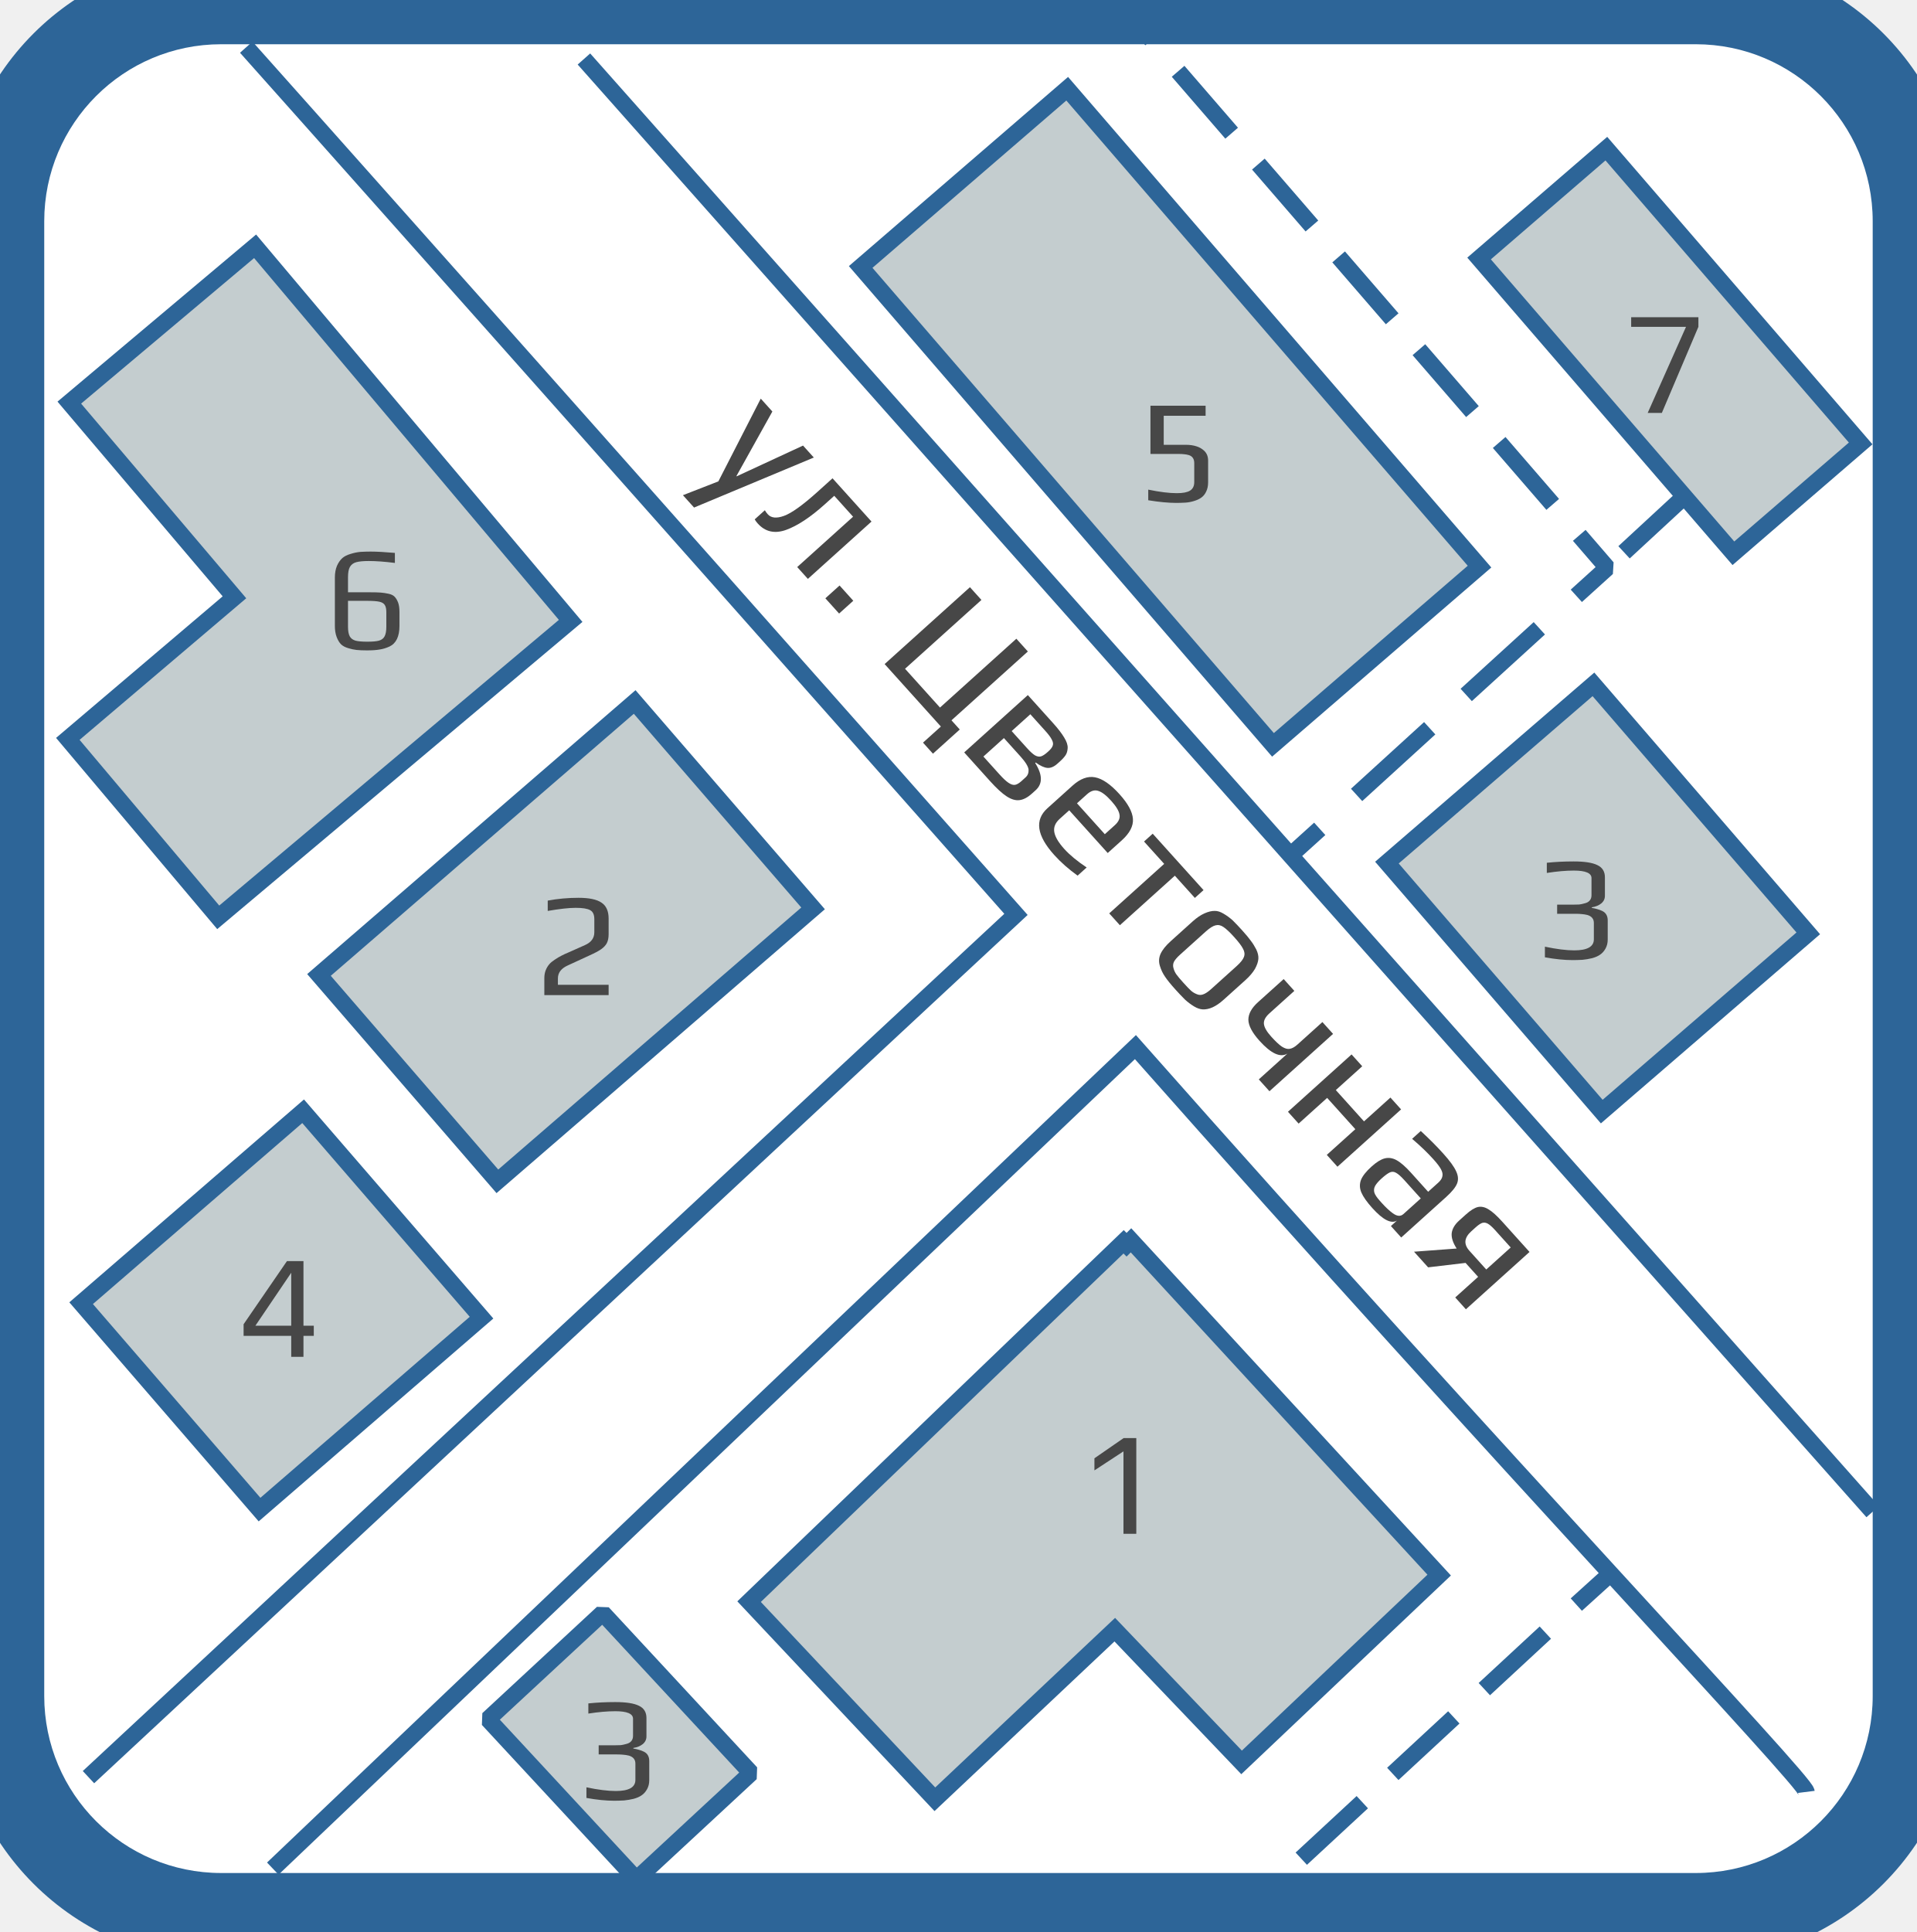
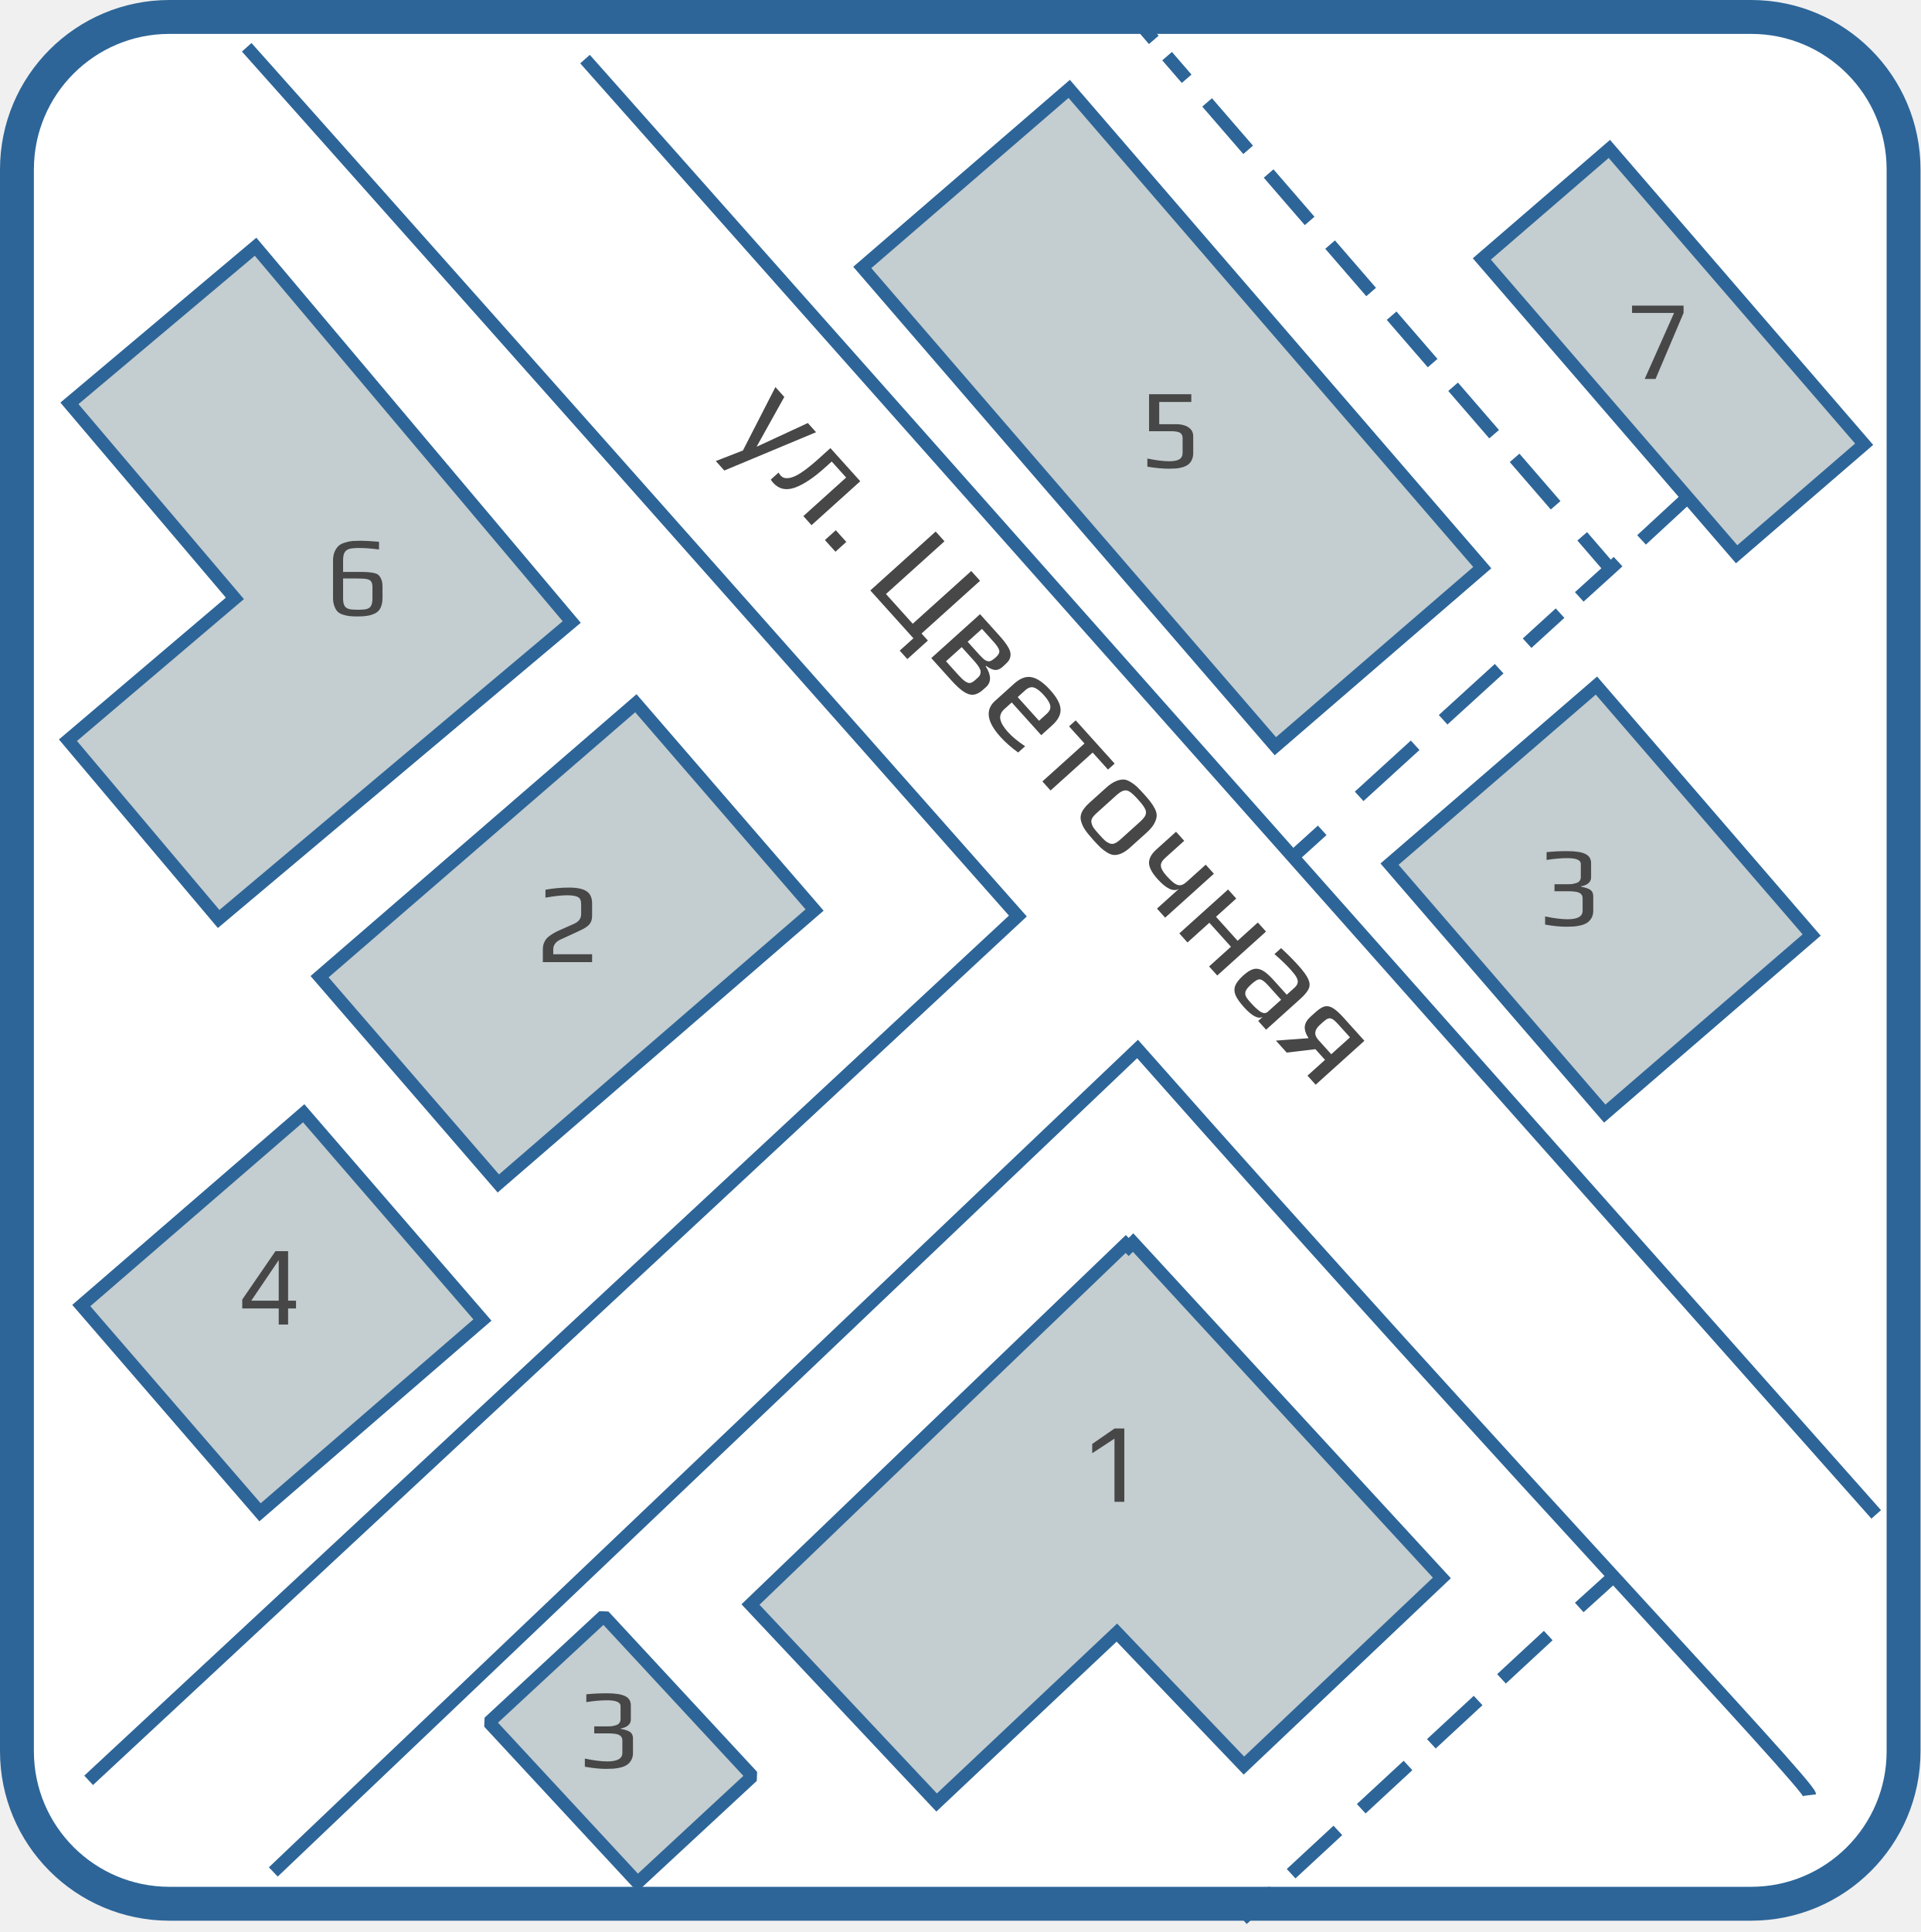
- <svg xmlns="http://www.w3.org/2000/svg" width="130" height="131" viewBox="0 0 130 131" fill="none">
-   <path d="M0 15C0 6.716 6.716 0 15 0H115C123.284 0 130 6.716 130 15V115C130 123.284 123.284 130 115 130H15C6.716 130 0 123.284 0 115V15Z" fill="white" />
-   <path d="M14.8 62.2L38.7 42.1L17.3 16.7L4.7 27.3L15.9 40.5L4.6 50.1L14.8 62.2Z" fill="#C4CDCF" stroke="#2D6598" stroke-width="1.134" stroke-miterlimit="10" />
-   <path d="M43.041 47.598L21.632 66.106L33.731 80.101L55.14 61.593L43.041 47.598Z" fill="#C4CDCF" stroke="#2D6598" stroke-width="1.134" stroke-miterlimit="10" />
-   <path d="M20.557 75.349L5.502 88.363L17.601 102.358L32.656 89.344L20.557 75.349Z" fill="#C4CDCF" stroke="#2D6598" stroke-width="1.134" stroke-miterlimit="10" />
-   <path d="M100.336 38.42L72.374 6.016L58.368 18.102L86.329 50.506L100.336 38.42Z" fill="#C4CDCF" stroke="#2D6598" stroke-width="1.134" stroke-miterlimit="10" />
-   <path d="M126.184 30.067L108.937 10.079L100.306 17.527L117.553 37.514L126.184 30.067Z" fill="#C4CDCF" stroke="#2D6598" stroke-width="1.134" stroke-miterlimit="10" />
-   <path d="M122.631 63.286L108.062 46.403L94.056 58.489L108.625 75.372L122.631 63.286Z" fill="#C4CDCF" stroke="#2D6598" stroke-width="1.134" stroke-miterlimit="10" />
-   <path d="M97.6 106.8L76.7 84.1L76.4 84.4L76.2 84.2L50.8 108.6L63.4 122L75.6 110.5L84.2 119.5L97.6 106.8Z" fill="#C4CDCF" stroke="#2D6598" stroke-width="1.134" stroke-miterlimit="10" />
-   <path d="M87.4 58.1L89.5 56.2" stroke="#2D6598" stroke-width="1.134" stroke-miterlimit="1" />
-   <path d="M92 53.9L105.6 41.5" stroke="#2D6598" stroke-width="1.134" stroke-miterlimit="1" stroke-dasharray="6.71 3.35" />
-   <path d="M106.9 40.4L109 38.5L107.1 36.3" stroke="#2D6598" stroke-width="1.134" stroke-miterlimit="1" />
-   <path d="M105.3 34.2L79 3.8" stroke="#2D6598" stroke-width="1.134" stroke-miterlimit="1" stroke-dasharray="5.55 2.77" />
-   <path d="M78.1 2.7L76.3 0.6" stroke="#2D6598" stroke-width="1.134" stroke-miterlimit="1" />
-   <path d="M109 106.9L106.9 108.8" stroke="#2D6598" stroke-width="1.134" stroke-miterlimit="1" />
-   <path d="M104.8 110.7L87.2 127" stroke="#2D6598" stroke-width="1.134" stroke-miterlimit="1" stroke-dasharray="5.64 2.82" />
-   <path d="M86.2 128L84.1 129.9" stroke="#2D6598" stroke-width="1.134" stroke-miterlimit="1" />
-   <path d="M39.6 4L127 102.5" stroke="#2D6598" stroke-width="1.134" stroke-miterlimit="10" />
-   <path d="M6 120.5L68.9 62C41.5 31 16.7 3.2 16.7 3.2" stroke="#2D6598" stroke-width="1.134" stroke-miterlimit="10" />
-   <path d="M122.5 121.5C122.4 120.7 102.3 99.6 77 71L18.5 126.7" stroke="#2D6598" stroke-width="1.134" stroke-miterlimit="10" />
-   <path d="M40.869 109.368L33.096 116.575L43.158 127.427L50.931 120.22L40.869 109.368Z" fill="#C4CDCF" stroke="#2D6598" stroke-width="1.134" stroke-miterlimit="1" />
-   <path d="M19.75 90.58H16.52V89.79L19.46 85.51H20.58V89.89H21.28V90.58H20.58V92H19.75V90.58ZM19.75 89.89V86.3L17.32 89.89H19.75Z" fill="#474747" />
-   <path d="M41.66 122.1C41.1 122.1 40.47 122.037 39.77 121.91V121.19C40.563 121.357 41.227 121.44 41.76 121.44C42.647 121.44 43.09 121.19 43.09 120.69V119.58C43.09 119.307 42.943 119.127 42.65 119.04C42.51 119.007 42.383 118.987 42.27 118.98C42.163 118.967 42.023 118.96 41.85 118.96H40.6V118.34H41.68C41.853 118.34 41.993 118.337 42.1 118.33C42.207 118.317 42.33 118.29 42.47 118.25C42.617 118.217 42.73 118.153 42.81 118.06C42.89 117.967 42.93 117.847 42.93 117.7V116.54C42.93 116.2 42.53 116.03 41.73 116.03C41.197 116.03 40.587 116.083 39.9 116.19V115.5C40.473 115.44 41.08 115.41 41.72 115.41C42.46 115.41 42.997 115.493 43.33 115.66C43.67 115.82 43.84 116.097 43.84 116.49V117.74C43.84 117.947 43.757 118.12 43.59 118.26C43.423 118.393 43.21 118.48 42.95 118.52V118.56C43.11 118.587 43.24 118.617 43.34 118.65C43.447 118.677 43.56 118.72 43.68 118.78C43.913 118.9 44.03 119.11 44.03 119.41V120.71C44.03 120.937 43.98 121.14 43.88 121.32C43.78 121.5 43.653 121.64 43.5 121.74C43.367 121.833 43.19 121.91 42.97 121.97C42.75 122.023 42.533 122.06 42.32 122.08C42.067 122.093 41.847 122.1 41.66 122.1Z" fill="#474747" />
-   <path d="M76.19 98.41L74.22 99.7V98.88L76.2 97.51H77.06V104H76.19V98.41Z" fill="#474747" />
-   <path d="M36.915 66.316C36.915 66.129 36.945 65.956 37.005 65.796C37.072 65.629 37.155 65.489 37.255 65.376C37.335 65.282 37.455 65.182 37.615 65.076C37.782 64.962 37.939 64.869 38.085 64.796C38.212 64.729 38.379 64.652 38.585 64.566L39.665 64.085C40.092 63.899 40.305 63.609 40.305 63.215V62.325C40.305 62.019 40.212 61.816 40.025 61.715C39.839 61.609 39.512 61.556 39.045 61.556C38.585 61.556 37.952 61.626 37.145 61.766V61.066C37.819 60.939 38.515 60.876 39.235 60.876C39.955 60.876 40.475 60.986 40.795 61.206C41.115 61.419 41.275 61.779 41.275 62.285V63.346C41.275 63.586 41.235 63.785 41.155 63.946C41.075 64.099 40.945 64.239 40.765 64.365C40.592 64.486 40.335 64.622 39.995 64.775L38.495 65.466C38.055 65.665 37.835 65.959 37.835 66.346V66.775H41.275V67.475H36.915V66.316Z" fill="#474747" />
-   <path d="M48.717 32.64L51.592 27.029L52.379 27.903L49.942 32.279L49.958 32.297L54.459 30.212L55.19 31.023L47.069 34.415L46.314 33.577L48.717 32.64ZM51.389 35.498C51.308 35.409 51.239 35.315 51.182 35.215L51.869 34.597C51.926 34.696 51.992 34.787 52.067 34.87C52.297 35.126 52.663 35.162 53.166 34.979C53.679 34.796 54.438 34.252 55.443 33.347L56.459 32.431L59.102 35.364L54.787 39.252L54.064 38.45L57.853 35.036L56.576 33.618L55.952 34.18C54.971 35.064 54.091 35.647 53.312 35.929C52.538 36.206 51.897 36.062 51.389 35.498ZM56.936 39.7L57.867 40.734L56.905 41.602L55.973 40.568L56.936 39.7ZM63.807 49.263L59.992 45.028L65.778 39.815L66.557 40.679L61.377 45.346L63.747 47.976L68.926 43.309L69.706 44.174L64.526 48.841L65.088 49.465L63.27 51.104L62.595 50.355L63.807 49.263ZM69.704 47.13L71.407 49.02C71.755 49.406 72.009 49.736 72.171 50.011C72.338 50.28 72.416 50.517 72.406 50.72C72.396 50.912 72.351 51.071 72.27 51.197C72.19 51.323 72.055 51.472 71.865 51.644L71.713 51.78C71.481 51.989 71.256 52.085 71.036 52.068C70.816 52.051 70.55 51.929 70.239 51.703L70.203 51.736C70.706 52.532 70.716 53.147 70.235 53.581L69.976 53.814C69.685 54.076 69.403 54.223 69.129 54.254C68.867 54.286 68.579 54.2 68.267 53.997C67.955 53.794 67.582 53.451 67.148 52.97L65.389 51.018L69.704 47.13ZM69.652 50.73C69.867 50.967 70.045 51.13 70.188 51.216C70.336 51.298 70.471 51.322 70.592 51.288C70.719 51.25 70.871 51.15 71.049 50.989L71.103 50.941C71.263 50.797 71.361 50.666 71.395 50.548C71.435 50.437 71.413 50.306 71.331 50.154C71.259 50.003 71.114 49.806 70.894 49.562L69.874 48.43L68.608 49.571L69.652 50.73ZM67.768 52.492C68.019 52.772 68.227 52.967 68.391 53.077C68.556 53.188 68.701 53.235 68.826 53.219C68.957 53.197 69.103 53.114 69.264 52.97L69.549 52.712C69.698 52.579 69.766 52.404 69.755 52.188C69.732 51.971 69.547 51.67 69.199 51.284L68.082 50.045L66.691 51.298L67.768 52.492ZM71.495 57.973C70.306 56.654 70.151 55.598 71.031 54.806L72.734 53.271C73.257 52.8 73.765 52.611 74.259 52.705C74.764 52.799 75.319 53.182 75.924 53.854C76.497 54.489 76.799 55.046 76.831 55.524C76.868 56.007 76.616 56.492 76.076 56.98L75.122 57.839L72.511 54.942L71.86 55.528C71.563 55.796 71.443 56.093 71.499 56.419C71.556 56.745 71.78 57.124 72.171 57.558C72.54 57.968 73.048 58.388 73.694 58.819L73.079 59.373C72.468 58.933 71.939 58.467 71.495 57.973ZM74.925 56.563L75.602 55.953C75.864 55.717 75.97 55.476 75.92 55.23C75.882 54.984 75.692 54.671 75.349 54.291C75.017 53.922 74.725 53.7 74.474 53.625C74.229 53.544 73.976 53.622 73.714 53.858L73.037 54.468L74.925 56.563ZM78.951 58.575L77.585 57.06L78.173 56.529L81.62 60.354L81.031 60.884L79.674 59.377L75.947 62.735L75.224 61.933L78.951 58.575ZM79.732 67.115C79.389 66.734 79.147 66.436 79.005 66.219C78.858 66.007 78.743 65.766 78.661 65.496C78.573 65.219 78.587 64.948 78.703 64.682C78.825 64.411 79.055 64.123 79.394 63.817L80.891 62.468C81.159 62.227 81.423 62.048 81.684 61.931C81.945 61.815 82.18 61.759 82.389 61.764C82.571 61.762 82.769 61.826 82.983 61.956C83.208 62.087 83.415 62.24 83.605 62.414C83.809 62.617 84.016 62.834 84.225 63.066C84.504 63.375 84.703 63.615 84.825 63.786C84.957 63.957 85.08 64.153 85.194 64.374C85.306 64.607 85.354 64.822 85.338 65.019C85.323 65.216 85.246 65.442 85.108 65.695C84.959 65.948 84.747 66.198 84.474 66.444L82.976 67.793C82.471 68.249 81.998 68.465 81.558 68.442C81.377 68.432 81.179 68.363 80.965 68.233C80.751 68.102 80.549 67.95 80.36 67.776C80.145 67.561 79.935 67.341 79.732 67.115ZM80.258 66.641C80.483 66.89 80.652 67.066 80.766 67.169C80.879 67.271 81.011 67.351 81.161 67.41C81.305 67.474 81.449 67.479 81.594 67.424C81.749 67.37 81.925 67.254 82.121 67.078L83.869 65.503C84.136 65.262 84.3 65.055 84.36 64.883C84.426 64.705 84.404 64.52 84.295 64.327C84.198 64.135 83.999 63.873 83.699 63.54C83.399 63.207 83.156 62.979 82.97 62.856C82.795 62.734 82.616 62.696 82.432 62.743C82.254 62.785 82.032 62.927 81.764 63.168L80.017 64.742C79.821 64.919 79.685 65.079 79.609 65.222C79.545 65.366 79.538 65.513 79.587 65.663C79.629 65.818 79.696 65.957 79.786 66.081C79.876 66.205 80.033 66.391 80.258 66.641ZM87.31 71.438C86.83 71.73 86.2 71.442 85.418 70.575C84.92 70.022 84.667 69.544 84.66 69.142C84.663 68.74 84.879 68.346 85.307 67.96L87.055 66.386L87.778 67.188L86.084 68.714C85.81 68.961 85.688 69.201 85.715 69.434C85.742 69.668 85.906 69.951 86.206 70.284C86.501 70.611 86.744 70.839 86.935 70.968C87.138 71.097 87.317 71.146 87.471 71.115C87.631 71.089 87.803 70.993 87.988 70.827L89.681 69.301L90.404 70.103L86.09 73.991L85.367 73.189L87.31 71.438ZM91.659 71.496L92.382 72.299L90.591 73.913L92.502 76.035L94.294 74.42L95.017 75.223L90.702 79.11L89.979 78.308L91.914 76.565L90.002 74.443L88.068 76.186L87.345 75.384L91.659 71.496ZM93.065 81.912C92.695 81.502 92.448 81.149 92.321 80.853C92.2 80.564 92.193 80.28 92.298 80.002C92.408 79.731 92.647 79.429 93.016 79.097C93.343 78.802 93.636 78.619 93.894 78.548C94.164 78.477 94.437 78.516 94.712 78.667C94.993 78.823 95.318 79.106 95.688 79.516L96.852 80.809L97.539 80.19C97.699 80.046 97.792 79.903 97.816 79.763C97.852 79.623 97.82 79.463 97.722 79.282C97.629 79.107 97.457 78.88 97.205 78.601C96.804 78.155 96.323 77.694 95.765 77.218L96.353 76.687C96.937 77.228 97.443 77.735 97.871 78.211C98.321 78.71 98.615 79.113 98.751 79.421C98.894 79.723 98.914 80.001 98.81 80.257C98.706 80.512 98.461 80.813 98.075 81.161L95.026 83.909L94.327 83.133L94.737 82.763C94.345 82.998 93.788 82.714 93.065 81.912ZM93.711 81.572C93.974 81.863 94.217 82.091 94.441 82.255C94.735 82.475 94.98 82.496 95.176 82.319L96.353 81.259L95.237 80.019C95.006 79.764 94.82 79.599 94.676 79.523C94.539 79.442 94.4 79.432 94.261 79.493C94.122 79.554 93.934 79.691 93.696 79.905C93.482 80.098 93.335 80.269 93.253 80.418C93.178 80.561 93.162 80.71 93.204 80.865C93.253 81.015 93.374 81.197 93.567 81.411L93.711 81.572ZM103.727 84.889L99.412 88.777L98.689 87.975L100.241 86.577L99.389 85.632L96.85 85.933L95.894 84.872L98.786 84.657C98.534 84.27 98.421 83.925 98.449 83.62C98.487 83.316 98.655 83.03 98.952 82.763L99.416 82.345C99.725 82.067 99.994 81.899 100.224 81.843C100.458 81.793 100.699 81.845 100.946 82C101.199 82.149 101.51 82.428 101.88 82.838L103.727 84.889ZM102.451 84.585L101.399 83.417C101.201 83.197 101.036 83.049 100.904 82.975C100.772 82.9 100.642 82.882 100.516 82.921C100.395 82.965 100.248 83.065 100.075 83.22L99.772 83.494C99.54 83.702 99.41 83.917 99.382 84.136C99.359 84.361 99.449 84.587 99.653 84.813L100.793 86.079L102.451 84.585Z" fill="#474747" />
-   <path d="M79.78 34.1C79.24 34.1 78.603 34.04 77.87 33.92V33.2C78.643 33.36 79.29 33.44 79.81 33.44C80.217 33.44 80.513 33.383 80.7 33.27C80.893 33.15 80.99 32.957 80.99 32.69V31.4C80.99 31.12 80.87 30.94 80.63 30.86C80.517 30.827 80.41 30.807 80.31 30.8C80.217 30.787 80.093 30.78 79.94 30.78H78.02V27.51H81.76V28.19H78.92V30.16H80.42C80.687 30.16 80.923 30.193 81.13 30.26C81.337 30.32 81.52 30.427 81.68 30.58C81.847 30.747 81.93 30.963 81.93 31.23V32.71C81.93 32.943 81.887 33.15 81.8 33.33C81.72 33.503 81.61 33.64 81.47 33.74C81.343 33.833 81.18 33.91 80.98 33.97C80.787 34.03 80.593 34.067 80.4 34.08C80.16 34.093 79.953 34.1 79.78 34.1Z" fill="#474747" />
-   <path d="M114.34 22.16H110.62V21.51H115.18V22.16L112.7 28H111.74L114.34 22.16Z" fill="#474747" />
-   <path d="M106.66 65.1C106.1 65.1 105.47 65.037 104.77 64.91V64.19C105.563 64.357 106.227 64.44 106.76 64.44C107.647 64.44 108.09 64.19 108.09 63.69V62.58C108.09 62.307 107.943 62.127 107.65 62.04C107.51 62.007 107.383 61.987 107.27 61.98C107.163 61.967 107.023 61.96 106.85 61.96H105.6V61.34H106.68C106.853 61.34 106.993 61.337 107.1 61.33C107.207 61.317 107.33 61.29 107.47 61.25C107.617 61.217 107.73 61.153 107.81 61.06C107.89 60.967 107.93 60.847 107.93 60.7V59.54C107.93 59.2 107.53 59.03 106.73 59.03C106.197 59.03 105.587 59.083 104.9 59.19V58.5C105.473 58.44 106.08 58.41 106.72 58.41C107.46 58.41 107.997 58.493 108.33 58.66C108.67 58.82 108.84 59.097 108.84 59.49V60.74C108.84 60.947 108.757 61.12 108.59 61.26C108.423 61.393 108.21 61.48 107.95 61.52V61.56C108.11 61.587 108.24 61.617 108.34 61.65C108.447 61.677 108.56 61.72 108.68 61.78C108.913 61.9 109.03 62.11 109.03 62.41V63.71C109.03 63.937 108.98 64.14 108.88 64.32C108.78 64.5 108.653 64.64 108.5 64.74C108.367 64.833 108.19 64.91 107.97 64.97C107.75 65.023 107.533 65.06 107.32 65.08C107.067 65.093 106.847 65.1 106.66 65.1Z" fill="#474747" />
-   <path d="M24.89 44.1C24.597 44.1 24.36 44.09 24.18 44.07C24 44.05 23.813 44.01 23.62 43.95C23.413 43.89 23.25 43.803 23.13 43.69C23.01 43.57 22.91 43.403 22.83 43.19C22.75 42.977 22.71 42.727 22.71 42.44V39.16C22.71 38.86 22.757 38.597 22.85 38.37C22.95 38.143 23.077 37.963 23.23 37.83C23.363 37.717 23.543 37.627 23.77 37.56C23.997 37.487 24.223 37.44 24.45 37.42C24.703 37.407 24.933 37.4 25.14 37.4C25.547 37.4 26.093 37.43 26.78 37.49V38.17C26.093 38.083 25.503 38.04 25.01 38.04C24.637 38.04 24.353 38.067 24.16 38.12C23.967 38.173 23.823 38.28 23.73 38.44C23.643 38.593 23.6 38.827 23.6 39.14V40.16H25.07C25.403 40.16 25.653 40.167 25.82 40.18C25.987 40.193 26.163 40.22 26.35 40.26C26.537 40.3 26.673 40.367 26.76 40.46C26.853 40.553 26.933 40.687 27 40.86C27.06 41.027 27.09 41.237 27.09 41.49V42.44C27.09 43.16 26.863 43.627 26.41 43.84C26.19 43.94 25.97 44.007 25.75 44.04C25.53 44.08 25.243 44.1 24.89 44.1ZM24.91 43.51C25.263 43.51 25.527 43.487 25.7 43.44C25.88 43.387 26.007 43.29 26.08 43.15C26.16 43.003 26.2 42.783 26.2 42.49V41.52C26.2 41.3 26.167 41.137 26.1 41.03C26.033 40.917 25.91 40.84 25.73 40.8C25.55 40.76 25.273 40.74 24.9 40.74H23.6V42.49C23.6 42.783 23.64 43.003 23.72 43.15C23.8 43.29 23.93 43.387 24.11 43.44C24.29 43.487 24.557 43.51 24.91 43.51Z" fill="#474747" />
-   <path d="M114.3 33.6L109 38.5" stroke="#2D6598" stroke-width="1.134" stroke-miterlimit="1" stroke-dasharray="5.67 2.83" />
-   <path d="M15 3H115V-3H15V3ZM127 15V115H133V15H127ZM115 127H15V133H115V127ZM3 115V15H-3V115H3ZM15 127C8.373 127 3 121.627 3 115H-3C-3 124.941 5.059 133 15 133V127ZM127 115C127 121.627 121.627 127 115 127V133C124.941 133 133 124.941 133 115H127ZM115 3C121.627 3 127 8.373 127 15H133C133 5.059 124.941 -3 115 -3V3ZM15 -3C5.059 -3 -3 5.059 -3 15H3C3 8.373 8.373 3 15 3V-3Z" fill="#2D6598" />
+ <svg xmlns="http://www.w3.org/2000/svg" width="170" height="171" viewBox="0 0 170 171" fill="none">
+   <rect x="1.5" y="1.5" width="167" height="167" rx="13.5" fill="white" />
+   <path d="M19.354 81.338L50.608 55.054L22.623 21.838L6.146 35.7L20.792 52.962L6.015 65.515L19.354 81.338Z" fill="#C4CDCF" stroke="#2D6598" stroke-width="1.134" stroke-miterlimit="10" />
+   <path d="M56.285 62.243L28.288 86.446L44.11 104.748L72.106 80.544L56.285 62.243Z" fill="#C4CDCF" stroke="#2D6598" stroke-width="1.134" stroke-miterlimit="10" />
+   <path d="M26.882 98.533L7.195 115.552L23.017 133.853L42.704 116.834L26.882 98.533Z" fill="#C4CDCF" stroke="#2D6598" stroke-width="1.134" stroke-miterlimit="10" />
+   <path d="M131.208 50.241L94.643 7.867L76.327 23.672L112.892 66.046L131.208 50.241Z" fill="#C4CDCF" stroke="#2D6598" stroke-width="1.134" stroke-miterlimit="10" />
+   <path d="M165.01 39.318L142.456 13.181L131.169 22.92L153.723 49.057L165.01 39.318Z" fill="#C4CDCF" stroke="#2D6598" stroke-width="1.134" stroke-miterlimit="10" />
+   <path d="M160.364 82.758L141.312 60.68L122.997 76.485L142.048 98.563L160.364 82.758Z" fill="#C4CDCF" stroke="#2D6598" stroke-width="1.134" stroke-miterlimit="10" />
+   <path d="M127.631 139.661L100.3 109.977L99.908 110.369L99.646 110.108L66.431 142.015L82.908 159.538L98.862 144.5L110.108 156.269L127.631 139.661Z" fill="#C4CDCF" stroke="#2D6598" stroke-width="1.134" stroke-miterlimit="10" />
+   <path d="M114.292 75.977L117.038 73.492" stroke="#2D6598" stroke-width="1.134" stroke-miterlimit="1" />
+   <path d="M120.308 70.485L138.092 54.269" stroke="#2D6598" stroke-width="1.134" stroke-miterlimit="1" stroke-dasharray="6.71 3.35" />
+   <path d="M139.792 52.831L142.538 50.346L140.054 47.469" stroke="#2D6598" stroke-width="1.134" stroke-miterlimit="1" />
+   <path d="M137.7 44.723L103.308 4.969" stroke="#2D6598" stroke-width="1.134" stroke-miterlimit="1" stroke-dasharray="5.55 2.77" />
+   <path d="M102.131 3.531L99.777 0.785" stroke="#2D6598" stroke-width="1.134" stroke-miterlimit="1" />
+   <path d="M142.538 139.792L139.792 142.277" stroke="#2D6598" stroke-width="1.134" stroke-miterlimit="1" />
+   <path d="M137.046 144.762L114.031 166.077" stroke="#2D6598" stroke-width="1.134" stroke-miterlimit="1" stroke-dasharray="5.64 2.82" />
+   <path d="M112.723 167.385L109.977 169.869" stroke="#2D6598" stroke-width="1.134" stroke-miterlimit="1" />
+   <path d="M51.785 5.231L166.077 134.038" stroke="#2D6598" stroke-width="1.134" stroke-miterlimit="10" />
+   <path d="M7.846 157.577L90.1 81.077C54.269 40.538 21.838 4.185 21.838 4.185" stroke="#2D6598" stroke-width="1.134" stroke-miterlimit="10" />
+   <path d="M160.192 158.885C160.062 157.838 133.777 130.246 100.692 92.846L24.192 165.685" stroke="#2D6598" stroke-width="1.134" stroke-miterlimit="10" />
+   <path d="M53.444 143.019L43.279 152.444L56.438 166.636L66.602 157.211L53.444 143.019Z" fill="#C4CDCF" stroke="#2D6598" stroke-width="1.134" stroke-miterlimit="1" />
+   <path d="M24.673 115.811H21.443V115.021L24.383 110.741H25.503V115.121H26.203V115.811H25.503V117.231H24.673V115.811ZM24.673 115.121V111.531L22.243 115.121H24.673Z" fill="#474747" />
+   <path d="M53.66 156.562C53.1 156.562 52.47 156.498 51.77 156.372V155.652C52.563 155.818 53.227 155.902 53.76 155.902C54.647 155.902 55.09 155.652 55.09 155.152V154.042C55.09 153.768 54.943 153.588 54.65 153.502C54.51 153.468 54.383 153.448 54.27 153.442C54.163 153.428 54.023 153.422 53.85 153.422H52.6V152.802H53.68C53.853 152.802 53.993 152.798 54.1 152.792C54.207 152.778 54.33 152.752 54.47 152.712C54.617 152.678 54.73 152.615 54.81 152.522C54.89 152.428 54.93 152.308 54.93 152.162V151.002C54.93 150.662 54.53 150.492 53.73 150.492C53.197 150.492 52.587 150.545 51.9 150.652V149.962C52.473 149.902 53.08 149.872 53.72 149.872C54.46 149.872 54.997 149.955 55.33 150.122C55.67 150.282 55.84 150.558 55.84 150.952V152.202C55.84 152.408 55.757 152.582 55.59 152.722C55.423 152.855 55.21 152.942 54.95 152.982V153.022C55.11 153.048 55.24 153.078 55.34 153.112C55.447 153.138 55.56 153.182 55.68 153.242C55.913 153.362 56.03 153.572 56.03 153.872V155.172C56.03 155.398 55.98 155.602 55.88 155.782C55.78 155.962 55.653 156.102 55.5 156.202C55.367 156.295 55.19 156.372 54.97 156.432C54.75 156.485 54.533 156.522 54.32 156.542C54.067 156.555 53.847 156.562 53.66 156.562Z" fill="#474747" />
+   <path d="M98.651 127.333L96.681 128.623V127.803L98.662 126.433H99.522V132.923H98.651V127.333Z" fill="#474747" />
+   <path d="M48.052 84C48.052 83.814 48.082 83.64 48.142 83.48C48.209 83.314 48.292 83.174 48.392 83.06C48.472 82.967 48.592 82.867 48.752 82.76C48.919 82.647 49.076 82.554 49.222 82.48C49.349 82.414 49.516 82.337 49.722 82.25L50.802 81.77C51.229 81.584 51.442 81.294 51.442 80.9V80.01C51.442 79.704 51.349 79.5 51.162 79.4C50.976 79.294 50.649 79.24 50.182 79.24C49.722 79.24 49.089 79.31 48.282 79.45V78.75C48.956 78.624 49.652 78.56 50.372 78.56C51.092 78.56 51.612 78.67 51.932 78.89C52.252 79.104 52.412 79.464 52.412 79.97V81.03C52.412 81.27 52.372 81.47 52.292 81.63C52.212 81.784 52.082 81.924 51.902 82.05C51.729 82.17 51.472 82.307 51.132 82.46L49.632 83.15C49.192 83.35 48.972 83.644 48.972 84.03V84.46H52.412V85.16H48.052V84Z" fill="#474747" />
+   <path d="M65.763 39.871L68.638 34.26L69.425 35.133L66.988 39.51L67.004 39.528L71.506 37.442L72.237 38.254L64.116 41.646L63.361 40.808L65.763 39.871ZM68.435 42.729C68.355 42.639 68.286 42.545 68.229 42.446L68.915 41.828C68.972 41.927 69.038 42.018 69.113 42.101C69.344 42.357 69.71 42.393 70.212 42.209C70.726 42.026 71.485 41.483 72.489 40.578L73.506 39.662L76.148 42.595L71.834 46.483L71.111 45.68L74.899 42.266L73.622 40.849L72.998 41.411C72.017 42.295 71.138 42.878 70.358 43.16C69.585 43.437 68.944 43.293 68.435 42.729ZM73.982 46.931L74.914 47.965L73.951 48.833L73.019 47.798L73.982 46.931ZM80.854 56.493L77.038 52.259L82.824 47.045L83.603 47.91L78.424 52.577L80.793 55.207L85.973 50.54L86.752 51.405L81.573 56.072L82.135 56.696L80.316 58.335L79.641 57.586L80.854 56.493ZM86.75 54.361L88.453 56.25C88.801 56.637 89.056 56.967 89.217 57.242C89.384 57.511 89.463 57.747 89.452 57.951C89.442 58.143 89.397 58.302 89.317 58.428C89.237 58.554 89.101 58.703 88.911 58.874L88.76 59.011C88.528 59.22 88.302 59.316 88.082 59.298C87.862 59.281 87.596 59.16 87.285 58.934L87.249 58.966C87.752 59.763 87.762 60.378 87.281 60.812L87.022 61.045C86.731 61.307 86.449 61.454 86.175 61.485C85.913 61.517 85.626 61.431 85.314 61.228C85.001 61.024 84.628 60.682 84.194 60.201L82.435 58.248L86.75 54.361ZM86.699 57.961C86.913 58.198 87.091 58.36 87.234 58.447C87.383 58.529 87.517 58.553 87.638 58.519C87.765 58.48 87.917 58.381 88.096 58.22L88.149 58.172C88.309 58.027 88.407 57.896 88.441 57.779C88.481 57.668 88.46 57.537 88.377 57.385C88.305 57.234 88.16 57.037 87.94 56.793L86.92 55.661L85.654 56.801L86.699 57.961ZM84.814 59.723C85.066 60.002 85.274 60.197 85.438 60.308C85.602 60.418 85.747 60.466 85.872 60.45C86.004 60.428 86.15 60.345 86.31 60.2L86.595 59.943C86.744 59.809 86.813 59.635 86.801 59.419C86.778 59.202 86.593 58.901 86.245 58.515L85.128 57.276L83.738 58.529L84.814 59.723ZM88.541 65.204C87.353 63.885 87.198 62.829 88.077 62.036L89.78 60.502C90.303 60.031 90.811 59.842 91.305 59.936C91.81 60.03 92.365 60.413 92.97 61.084C93.543 61.72 93.846 62.277 93.877 62.754C93.915 63.238 93.663 63.723 93.122 64.21L92.168 65.07L89.557 62.173L88.906 62.759C88.609 63.027 88.489 63.324 88.546 63.65C88.603 63.975 88.826 64.355 89.217 64.789C89.587 65.199 90.094 65.619 90.74 66.049L90.125 66.604C89.514 66.164 88.986 65.698 88.541 65.204ZM91.971 63.794L92.648 63.183C92.91 62.948 93.016 62.707 92.966 62.461C92.928 62.215 92.738 61.902 92.395 61.522C92.063 61.153 91.772 60.931 91.521 60.856C91.275 60.775 91.022 60.853 90.761 61.088L90.083 61.699L91.971 63.794ZM95.997 65.806L94.631 64.29L95.22 63.76L98.666 67.585L98.078 68.115L96.72 66.608L92.993 69.966L92.271 69.164L95.997 65.806ZM96.778 74.346C96.436 73.965 96.193 73.666 96.052 73.45C95.904 73.238 95.789 72.997 95.707 72.726C95.619 72.45 95.633 72.179 95.749 71.913C95.871 71.642 96.101 71.353 96.44 71.048L97.938 69.699C98.205 69.458 98.469 69.279 98.73 69.162C98.991 69.046 99.227 68.99 99.436 68.995C99.617 68.993 99.815 69.057 100.029 69.187C100.255 69.318 100.462 69.47 100.651 69.644C100.856 69.848 101.062 70.065 101.271 70.297C101.55 70.606 101.75 70.846 101.871 71.016C102.004 71.188 102.127 71.384 102.24 71.605C102.352 71.837 102.401 72.052 102.385 72.25C102.369 72.447 102.292 72.673 102.154 72.926C102.005 73.179 101.794 73.428 101.52 73.675L100.023 75.024C99.517 75.479 99.045 75.695 98.604 75.673C98.423 75.663 98.226 75.593 98.012 75.463C97.797 75.333 97.596 75.181 97.407 75.007C97.191 74.792 96.982 74.571 96.778 74.346ZM97.304 73.872C97.529 74.121 97.698 74.297 97.812 74.399C97.926 74.501 98.058 74.582 98.207 74.641C98.351 74.705 98.496 74.71 98.64 74.655C98.796 74.601 98.972 74.485 99.168 74.308L100.915 72.734C101.183 72.493 101.346 72.286 101.406 72.114C101.472 71.936 101.451 71.751 101.342 71.558C101.244 71.366 101.045 71.104 100.745 70.771C100.445 70.438 100.202 70.21 100.016 70.087C99.841 69.965 99.662 69.927 99.478 69.974C99.301 70.016 99.078 70.157 98.811 70.398L97.063 71.973C96.867 72.15 96.731 72.309 96.656 72.453C96.592 72.597 96.584 72.744 96.633 72.894C96.676 73.049 96.742 73.188 96.832 73.312C96.922 73.435 97.079 73.622 97.304 73.872ZM104.356 78.668C103.877 78.961 103.246 78.673 102.464 77.805C101.966 77.253 101.713 76.775 101.706 76.372C101.71 75.97 101.926 75.577 102.354 75.191L104.101 73.617L104.824 74.419L103.13 75.945C102.857 76.192 102.734 76.431 102.761 76.665C102.789 76.899 102.952 77.182 103.252 77.515C103.547 77.842 103.79 78.07 103.981 78.199C104.184 78.328 104.363 78.377 104.518 78.346C104.678 78.32 104.85 78.224 105.034 78.058L106.728 76.532L107.451 77.334L103.136 81.222L102.413 80.42L104.356 78.668ZM108.706 78.727L109.429 79.529L107.637 81.144L109.549 83.266L111.34 81.651L112.063 82.453L107.749 86.341L107.026 85.539L108.96 83.796L107.048 81.674L105.114 83.417L104.391 82.615L108.706 78.727ZM110.111 89.142C109.742 88.732 109.494 88.38 109.368 88.084C109.247 87.795 109.239 87.511 109.344 87.233C109.454 86.962 109.694 86.66 110.062 86.328C110.389 86.033 110.682 85.85 110.941 85.778C111.211 85.707 111.483 85.747 111.759 85.897C112.039 86.054 112.364 86.337 112.734 86.747L113.899 88.04L114.585 87.421C114.746 87.276 114.838 87.134 114.862 86.994C114.898 86.854 114.867 86.694 114.768 86.513C114.676 86.338 114.503 86.111 114.252 85.832C113.85 85.386 113.37 84.925 112.811 84.448L113.4 83.918C113.983 84.458 114.489 84.966 114.918 85.442C115.367 85.941 115.661 86.344 115.798 86.651C115.941 86.954 115.96 87.232 115.856 87.487C115.752 87.742 115.507 88.044 115.121 88.392L112.072 91.139L111.373 90.364L111.783 89.994C111.392 90.229 110.834 89.945 110.111 89.142ZM110.758 88.802C111.02 89.094 111.263 89.321 111.487 89.486C111.781 89.705 112.027 89.727 112.223 89.55L113.4 88.489L112.283 87.25C112.053 86.995 111.866 86.829 111.723 86.754C111.585 86.673 111.447 86.663 111.308 86.724C111.169 86.784 110.98 86.922 110.742 87.136C110.529 87.329 110.381 87.5 110.299 87.648C110.224 87.792 110.208 87.941 110.251 88.096C110.3 88.246 110.42 88.428 110.613 88.642L110.758 88.802ZM120.773 92.12L116.459 96.008L115.736 95.205L117.287 93.808L116.435 92.863L113.896 93.164L112.94 92.103L115.832 91.888C115.58 91.501 115.468 91.155 115.495 90.851C115.533 90.547 115.701 90.261 115.998 89.993L116.462 89.576C116.771 89.297 117.04 89.13 117.27 89.074C117.505 89.024 117.746 89.076 117.992 89.231C118.245 89.38 118.556 89.659 118.926 90.069L120.773 92.12ZM119.498 91.815L118.445 90.648C118.247 90.428 118.082 90.28 117.95 90.205C117.818 90.131 117.689 90.112 117.562 90.151C117.441 90.196 117.294 90.296 117.122 90.451L116.819 90.724C116.587 90.933 116.457 91.147 116.428 91.367C116.405 91.592 116.495 91.818 116.699 92.044L117.84 93.309L119.498 91.815Z" fill="#474747" />
+   <path d="M103.472 41.485C102.932 41.485 102.296 41.425 101.562 41.305V40.585C102.336 40.745 102.982 40.825 103.502 40.825C103.909 40.825 104.206 40.768 104.392 40.655C104.586 40.535 104.682 40.341 104.682 40.075V38.785C104.682 38.505 104.562 38.325 104.322 38.245C104.209 38.211 104.102 38.191 104.002 38.185C103.909 38.171 103.786 38.165 103.632 38.165H101.712V34.895H105.452V35.575H102.612V37.545H104.112C104.379 37.545 104.616 37.578 104.822 37.645C105.029 37.705 105.212 37.811 105.372 37.965C105.539 38.131 105.622 38.348 105.622 38.615V40.095C105.622 40.328 105.579 40.535 105.492 40.715C105.412 40.888 105.302 41.025 105.162 41.125C105.036 41.218 104.872 41.295 104.672 41.355C104.479 41.415 104.286 41.451 104.092 41.465C103.852 41.478 103.646 41.485 103.472 41.485Z" fill="#474747" />
+   <path d="M148.186 27.698H144.466V27.049H149.026V27.698L146.546 33.538H145.586L148.186 27.698Z" fill="#474747" />
+   <path d="M138.66 82.023C138.1 82.023 137.47 81.96 136.77 81.833V81.113C137.563 81.28 138.227 81.363 138.76 81.363C139.647 81.363 140.09 81.113 140.09 80.613V79.503C140.09 79.23 139.943 79.05 139.65 78.963C139.51 78.93 139.383 78.91 139.27 78.903C139.163 78.89 139.023 78.883 138.85 78.883H137.6V78.263H138.68C138.853 78.263 138.993 78.26 139.1 78.253C139.207 78.24 139.33 78.213 139.47 78.173C139.617 78.14 139.73 78.076 139.81 77.983C139.89 77.89 139.93 77.77 139.93 77.623V76.463C139.93 76.123 139.53 75.953 138.73 75.953C138.197 75.953 137.587 76.006 136.9 76.113V75.423C137.473 75.363 138.08 75.333 138.72 75.333C139.46 75.333 139.997 75.416 140.33 75.583C140.67 75.743 140.84 76.02 140.84 76.413V77.663C140.84 77.87 140.757 78.043 140.59 78.183C140.423 78.316 140.21 78.403 139.95 78.443V78.483C140.11 78.51 140.24 78.54 140.34 78.573C140.447 78.6 140.56 78.643 140.68 78.703C140.913 78.823 141.03 79.033 141.03 79.333V80.633C141.03 80.86 140.98 81.063 140.88 81.243C140.78 81.423 140.653 81.563 140.5 81.663C140.367 81.756 140.19 81.833 139.97 81.893C139.75 81.946 139.533 81.983 139.32 82.003C139.067 82.016 138.847 82.023 138.66 82.023Z" fill="#474747" />
+   <path d="M31.659 54.562C31.366 54.562 31.129 54.551 30.949 54.532C30.769 54.511 30.583 54.471 30.389 54.411C30.183 54.352 30.019 54.265 29.899 54.151C29.779 54.032 29.679 53.865 29.599 53.651C29.519 53.438 29.479 53.188 29.479 52.901V49.621C29.479 49.322 29.526 49.058 29.619 48.831C29.719 48.605 29.846 48.425 29.999 48.291C30.133 48.178 30.313 48.088 30.539 48.022C30.766 47.948 30.993 47.901 31.219 47.882C31.473 47.868 31.703 47.861 31.909 47.861C32.316 47.861 32.863 47.892 33.549 47.952V48.632C32.863 48.545 32.273 48.502 31.779 48.502C31.406 48.502 31.123 48.528 30.929 48.581C30.736 48.635 30.593 48.742 30.499 48.901C30.413 49.055 30.369 49.288 30.369 49.602V50.621H31.839C32.173 50.621 32.423 50.628 32.589 50.642C32.756 50.655 32.933 50.681 33.119 50.721C33.306 50.761 33.443 50.828 33.529 50.922C33.623 51.015 33.703 51.148 33.769 51.322C33.829 51.488 33.859 51.698 33.859 51.952V52.901C33.859 53.621 33.633 54.088 33.179 54.301C32.959 54.401 32.739 54.468 32.519 54.502C32.299 54.541 32.013 54.562 31.659 54.562ZM31.679 53.971C32.033 53.971 32.296 53.948 32.469 53.901C32.649 53.848 32.776 53.752 32.849 53.611C32.929 53.465 32.969 53.245 32.969 52.952V51.981C32.969 51.761 32.936 51.598 32.869 51.492C32.803 51.378 32.679 51.301 32.499 51.261C32.319 51.221 32.043 51.202 31.669 51.202H30.369V52.952C30.369 53.245 30.409 53.465 30.489 53.611C30.569 53.752 30.699 53.848 30.879 53.901C31.059 53.948 31.326 53.971 31.679 53.971Z" fill="#474747" />
+   <path d="M149.469 43.938L142.538 50.346" stroke="#2D6598" stroke-width="1.134" stroke-miterlimit="1" stroke-dasharray="5.67 2.83" />
+   <rect x="1.5" y="1.5" width="167" height="167" rx="13.5" stroke="#2D6598" stroke-width="3" />
</svg>
